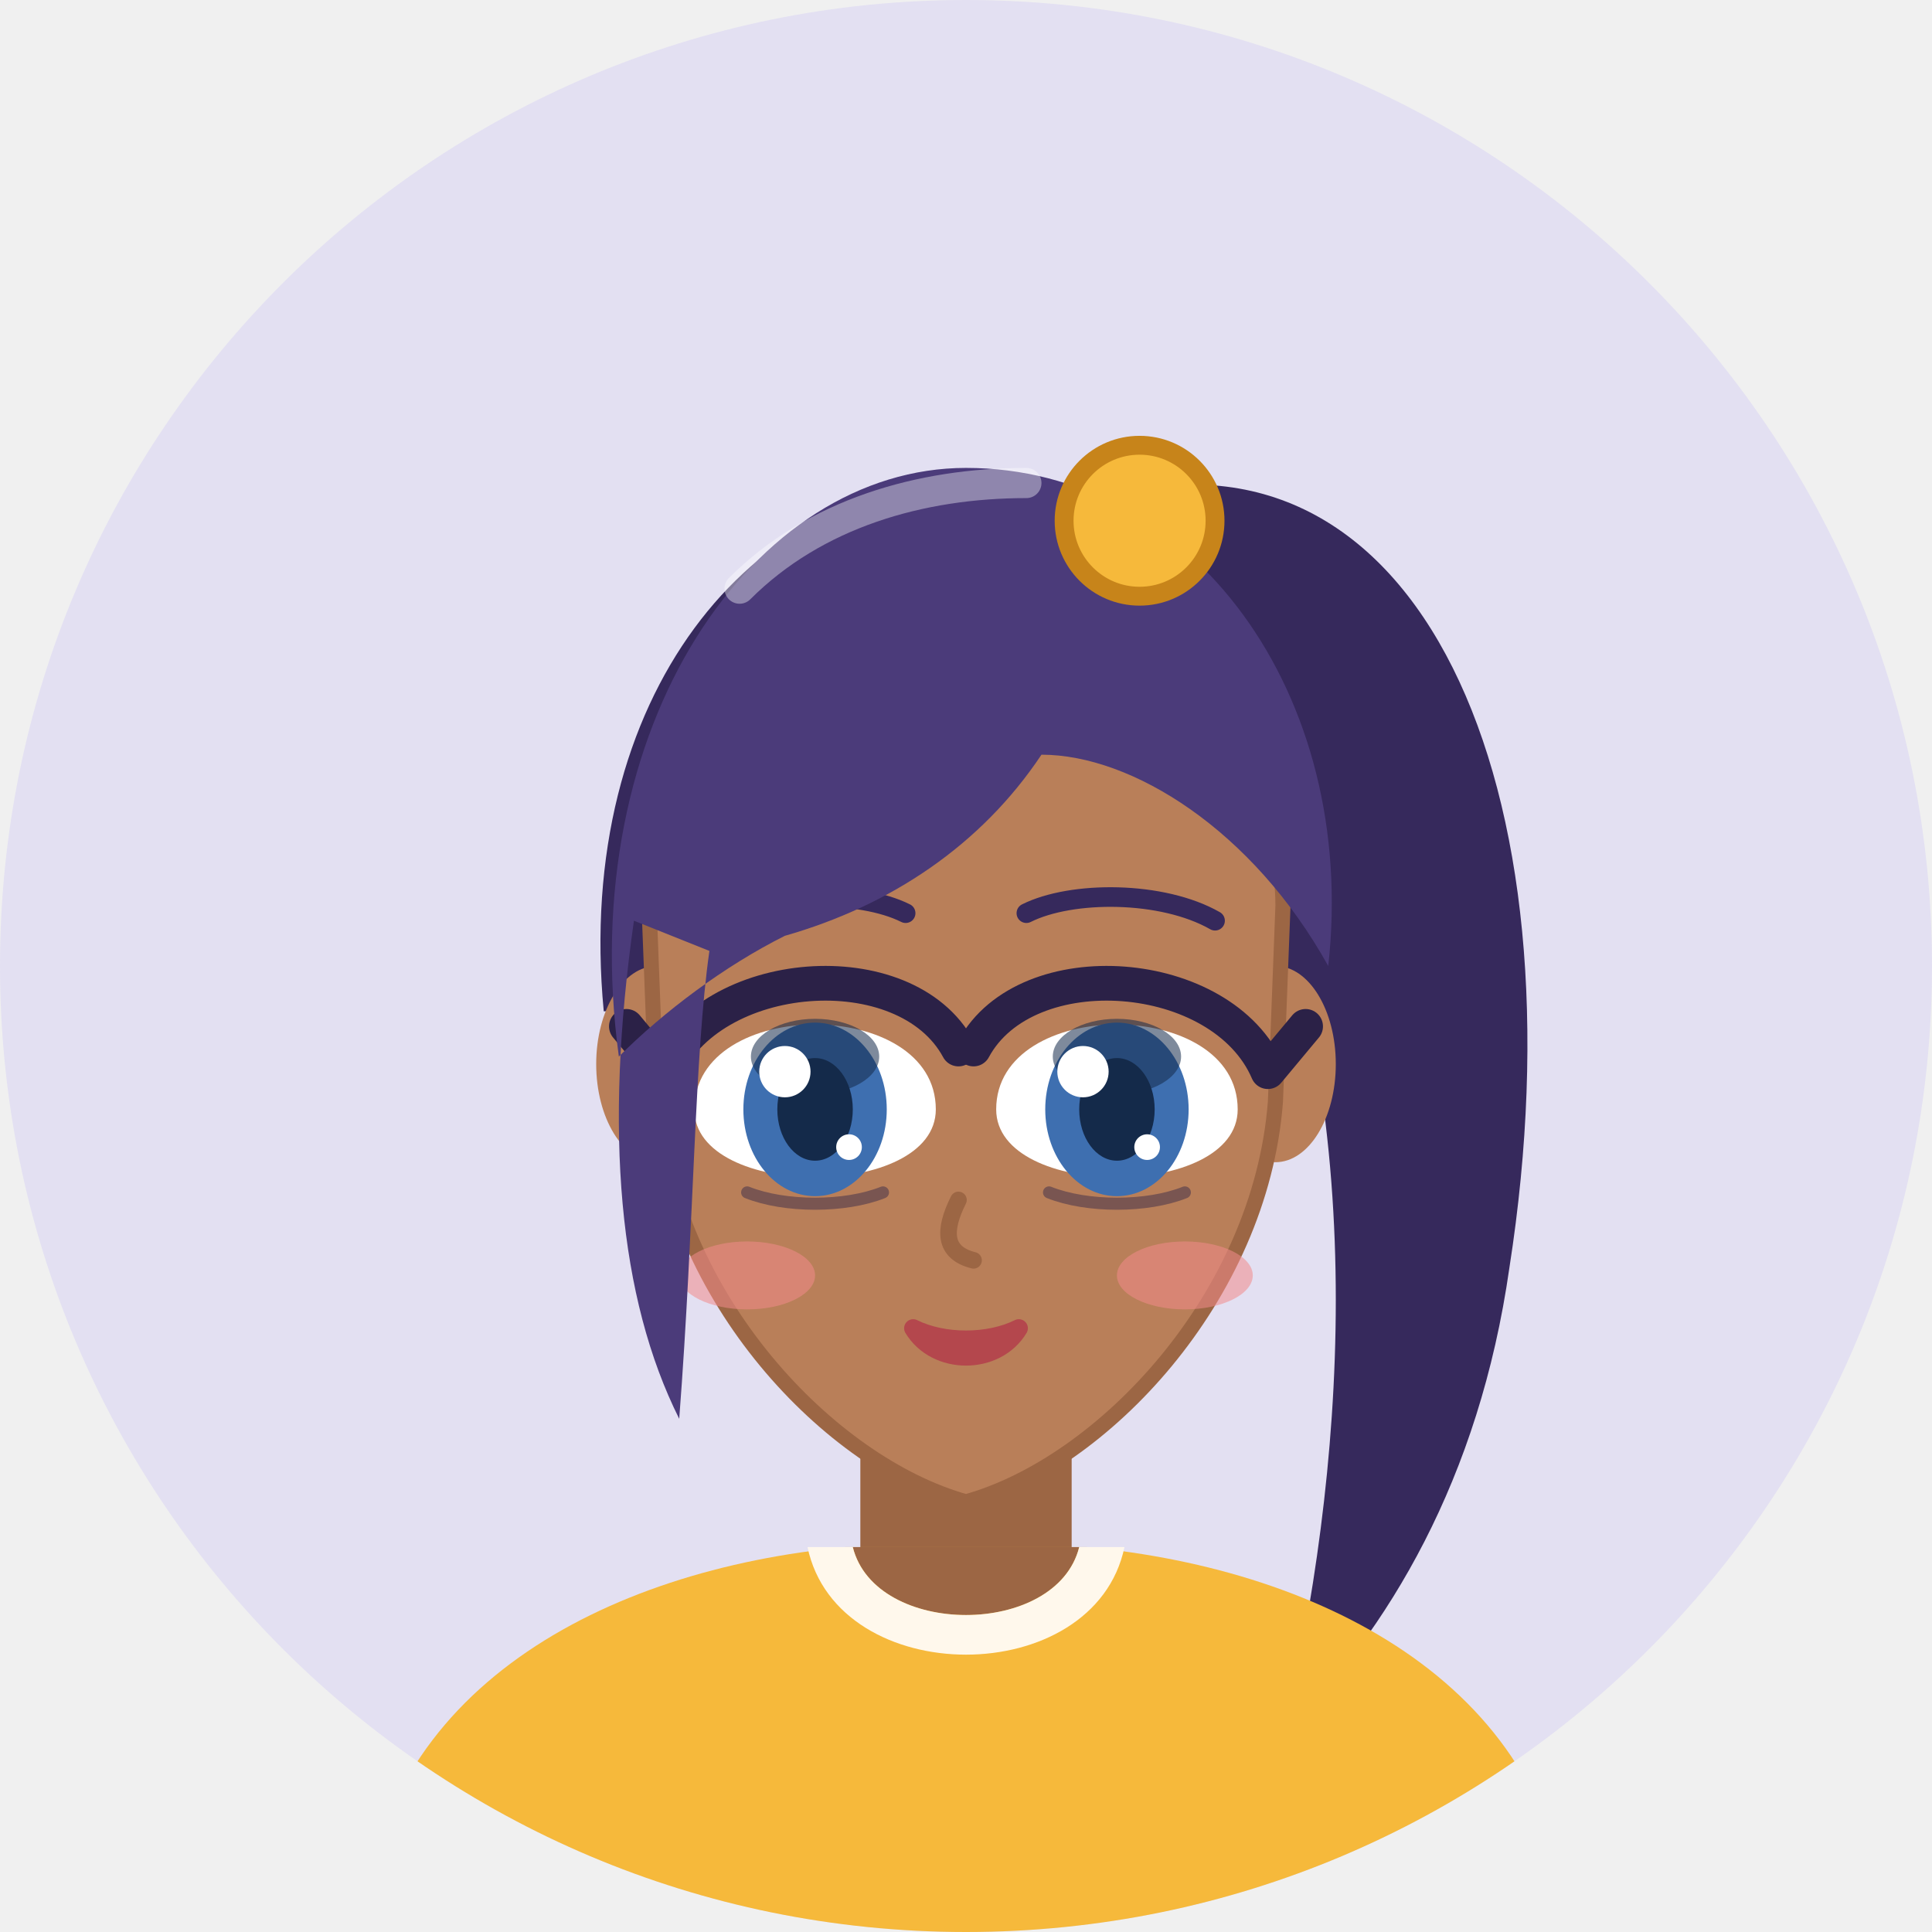
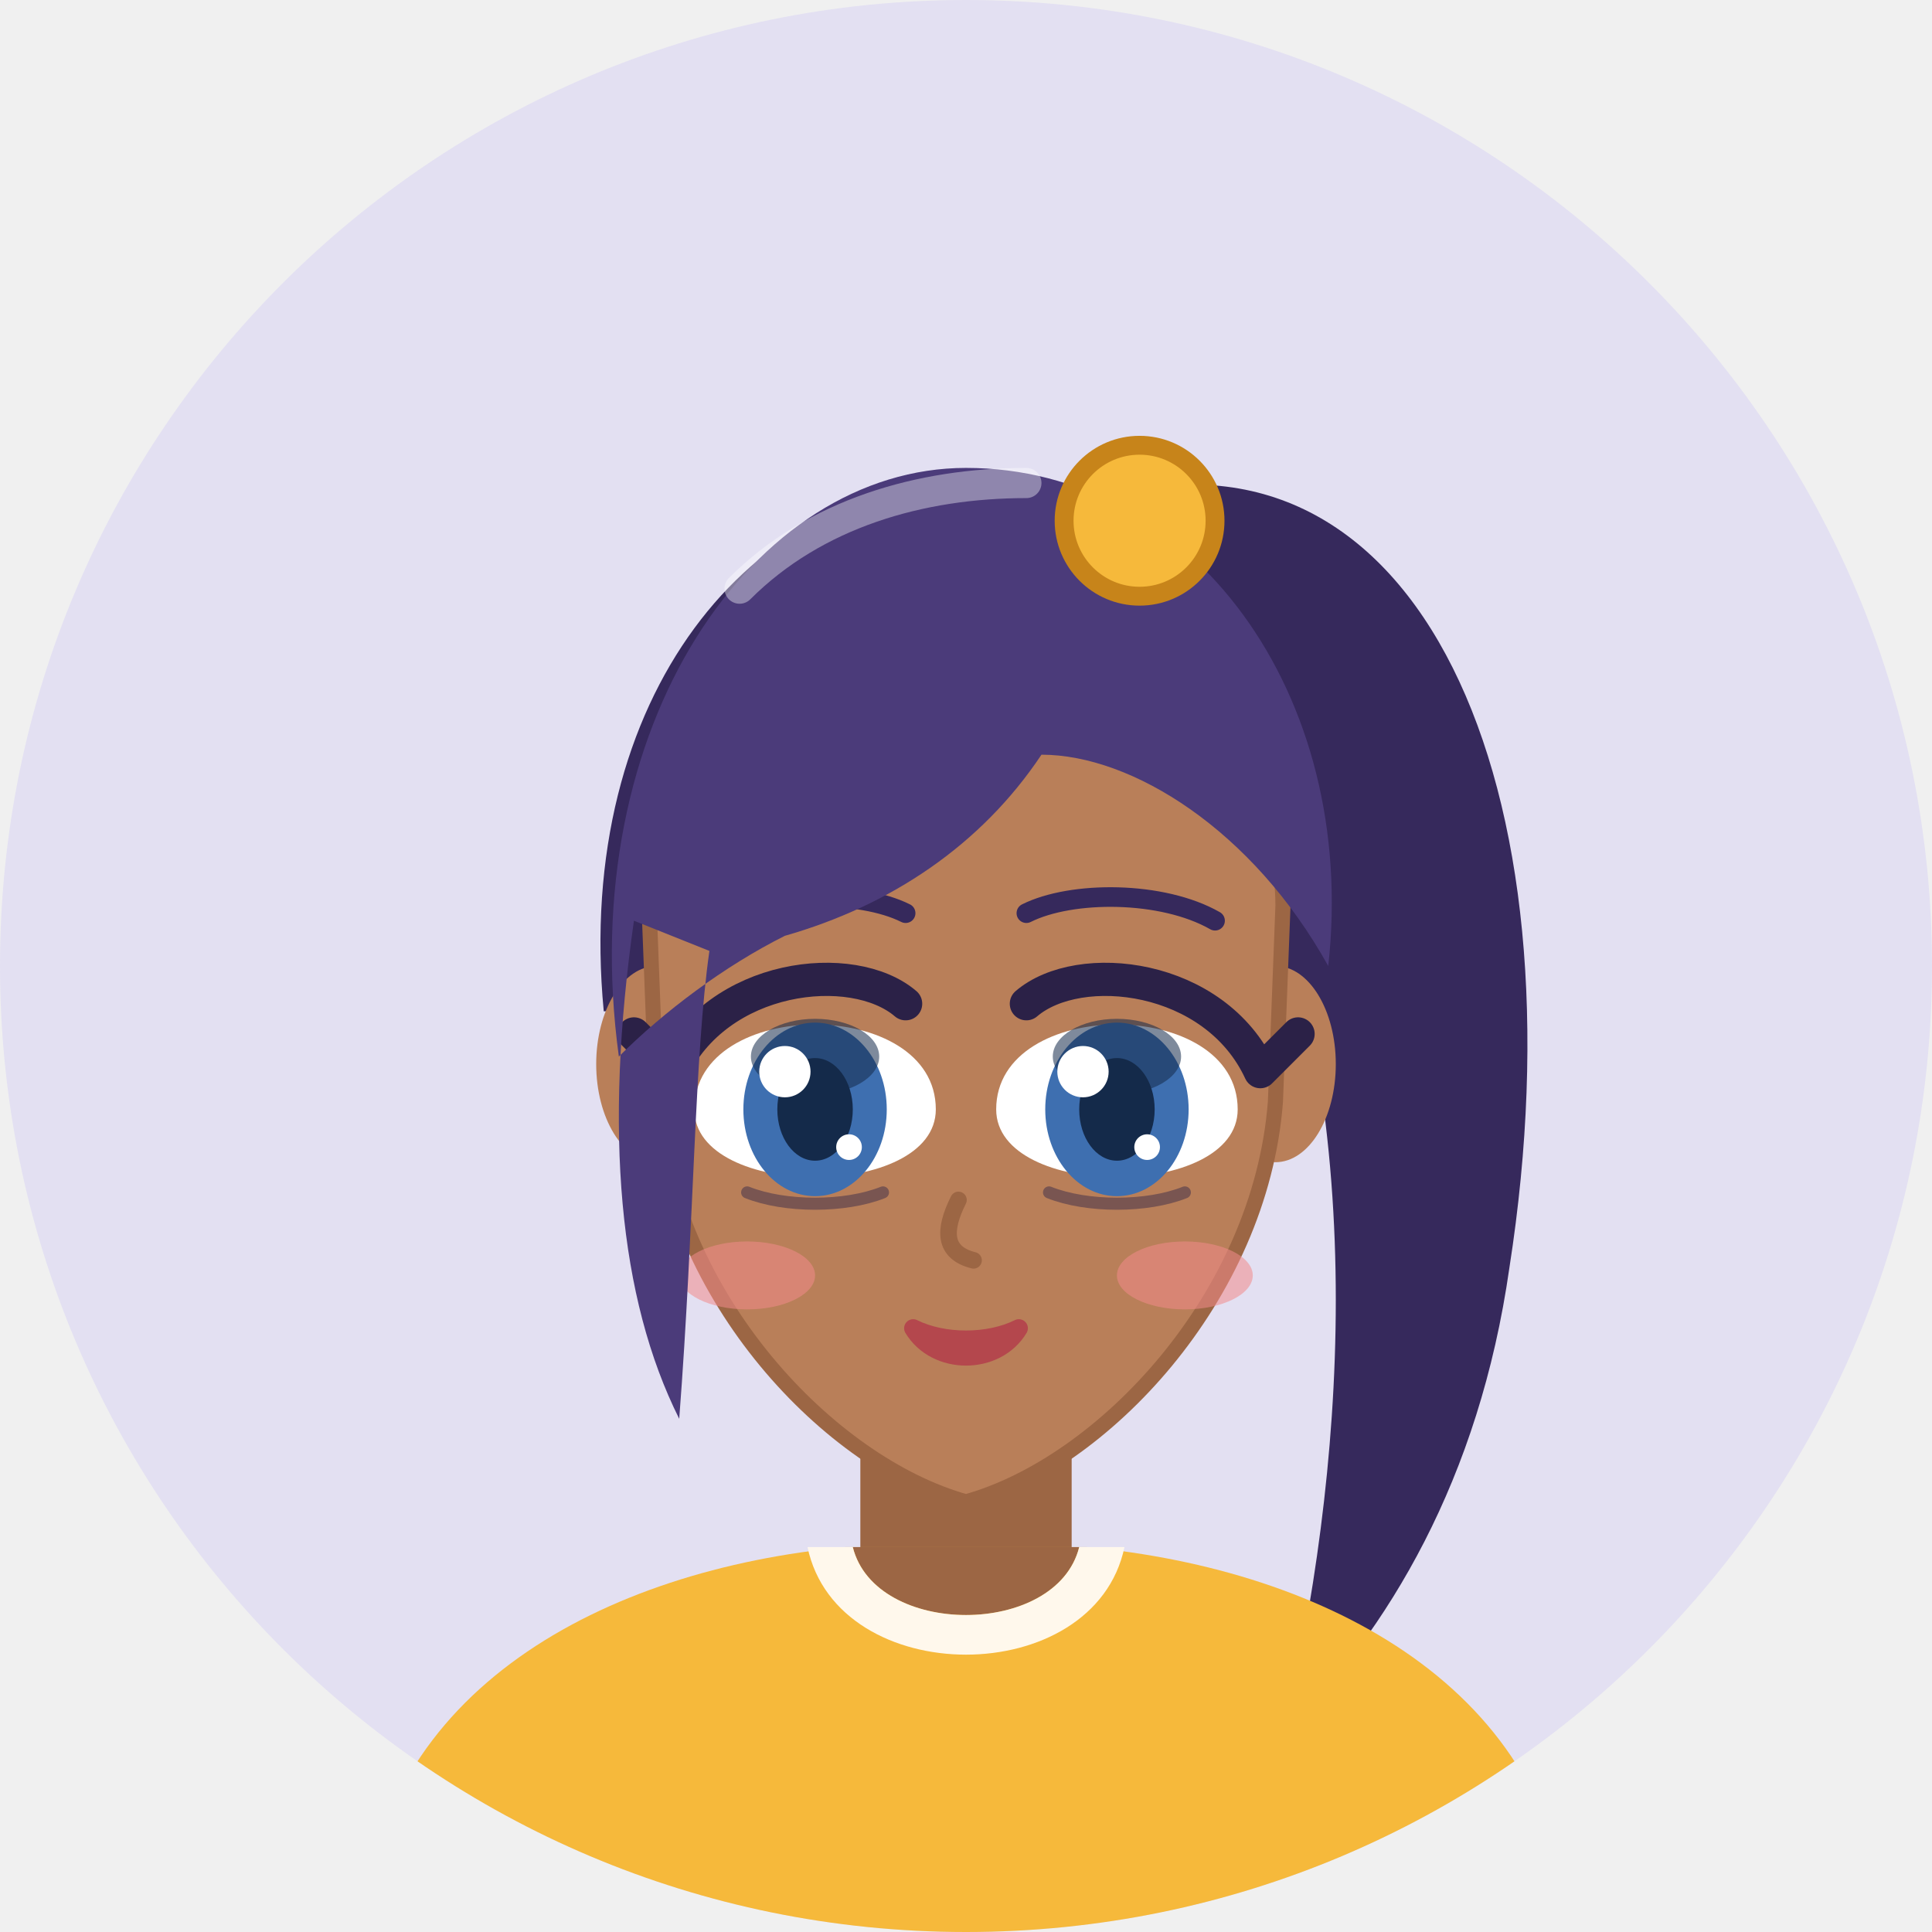
<svg xmlns="http://www.w3.org/2000/svg" width="256" height="256" viewBox="0 0 256 256">
  <defs>
    <clipPath id="c">
      <circle cx="128" cy="128" r="128" />
    </clipPath>
  </defs>
  <g clip-path="url(#c)">
    <circle cx="128" cy="128" r="128" fill="#E3E0F2" />
    <path d="M80 134 C76 92 100 64 128 64 C156 64 180 92 176 134 Z M146 66 C188 54 210 104 200 168 C196 196 184 216 170 230 C178 196 182 150 166 110 Z" fill="#36295C" />
    <rect x="114" y="178" width="28" height="42" fill="#9C6644" />
    <path d="M48 256 C50 224 80 208 112 205 L144 205 C176 208 206 224 208 256 Z" fill="#F6B93B" />
    <path d="M113 205 C116 217 140 217 143 205 Z" fill="#9C6644" />
    <path d="M107 205 C111 224 145 224 149 205 L143 205 C140 217 116 217 113 205 Z" fill="#FFF8EC" />
    <ellipse cx="87" cy="141" rx="8" ry="13" fill="#B97F59" />
    <ellipse cx="169" cy="141" rx="8" ry="13" fill="#B97F59" />
    <path d="M86 120 C86 78 170 78 170 120 L169 146 C167 172 146 194 128 199 C110 194 89 172 87 146 Z" fill="#B97F59" stroke="#9C6644" stroke-width="2" />
    <g>
      <path d="M95 122 C102 118 114 118 120 121" fill="none" stroke="#36295C" stroke-width="2.6" stroke-linecap="round" />
      <path d="M92 147 C92 132 124 132 124 147 C124 159 92 159 92 147 Z" fill="#FFFFFF" />
      <ellipse cx="108" cy="147" rx="9.5" ry="11.5" fill="#3E6FB0" />
      <ellipse cx="108" cy="140" rx="8.5" ry="5" fill="#142A4A" opacity="0.55" />
      <ellipse cx="108" cy="147" rx="5" ry="6.8" fill="#142A4A" />
      <circle cx="104" cy="142" r="3.4" fill="#FFFFFF" />
      <circle cx="112.5" cy="152" r="1.7" fill="#FFFFFF" />
-       <path d="M83 136 L88 142 C94 128 120 126 127 139" fill="none" stroke="#2B2147" stroke-width="4.6" stroke-linecap="round" stroke-linejoin="round" />
+       <path d="M84 137 L89 142 C95 129 113 127 120 133" fill="none" stroke="#2B2147" stroke-width="4.4" stroke-linecap="round" stroke-linejoin="round" />
      <path d="M99 158 C104 160 112 160 117 158" fill="none" stroke="#2B2147" stroke-width="1.6" stroke-linecap="round" opacity="0.45" />
      <ellipse cx="99" cy="169" rx="9" ry="4.5" fill="#F28B8B" opacity="0.55" />
    </g>
    <g transform="translate(256 0) scale(-1 1)">
      <path d="M95 122 C102 118 114 118 120 121" fill="none" stroke="#36295C" stroke-width="2.6" stroke-linecap="round" />
      <path d="M92 147 C92 132 124 132 124 147 C124 159 92 159 92 147 Z" fill="#FFFFFF" />
      <ellipse cx="108" cy="147" rx="9.5" ry="11.5" fill="#3E6FB0" />
      <ellipse cx="108" cy="140" rx="8.5" ry="5" fill="#142A4A" opacity="0.55" />
      <ellipse cx="108" cy="147" rx="5" ry="6.8" fill="#142A4A" />
      <circle cx="112.5" cy="142" r="3.4" fill="#FFFFFF" />
      <circle cx="104" cy="152" r="1.7" fill="#FFFFFF" />
-       <path d="M83 136 L88 142 C94 128 120 126 127 139" fill="none" stroke="#2B2147" stroke-width="4.6" stroke-linecap="round" stroke-linejoin="round" />
+       <path d="M84 137 L89 142 C95 129 113 127 120 133" fill="none" stroke="#2B2147" stroke-width="4.4" stroke-linecap="round" stroke-linejoin="round" />
      <path d="M99 158 C104 160 112 160 117 158" fill="none" stroke="#2B2147" stroke-width="1.6" stroke-linecap="round" opacity="0.45" />
      <ellipse cx="99" cy="169" rx="9" ry="4.5" fill="#F28B8B" opacity="0.55" />
    </g>
    <path d="M127 159 C125 163 125 166 129 167" fill="none" stroke="#9C6644" stroke-width="2.2" stroke-linecap="round" />
    <path d="M121 176 C124 181 132 181 135 176 C131 178 125 178 121 176 Z" fill="#E86F6F" stroke="#B4474D" stroke-width="2.4" stroke-linecap="round" stroke-linejoin="round" />
    <path d="M82 140 C76 96 100 62 128 62 C158 62 180 92 176 128 C166 110 150 100 138 100 C130 112 118 120 104 124 C96 128 88 134 82 140 Z M84 122 C80 150 82 172 90 188 C92 162 92 140 94 126 Z" fill="#4B3B7A" />
    <path d="M98 78 C108 68 122 64 136 64" fill="none" stroke="#FFFFFF" stroke-opacity="0.38" stroke-width="4" stroke-linecap="round" />
    <circle cx="151" cy="69" r="10" fill="#F6B93B" stroke="#C7841A" stroke-width="2.5" />
  </g>
</svg>
